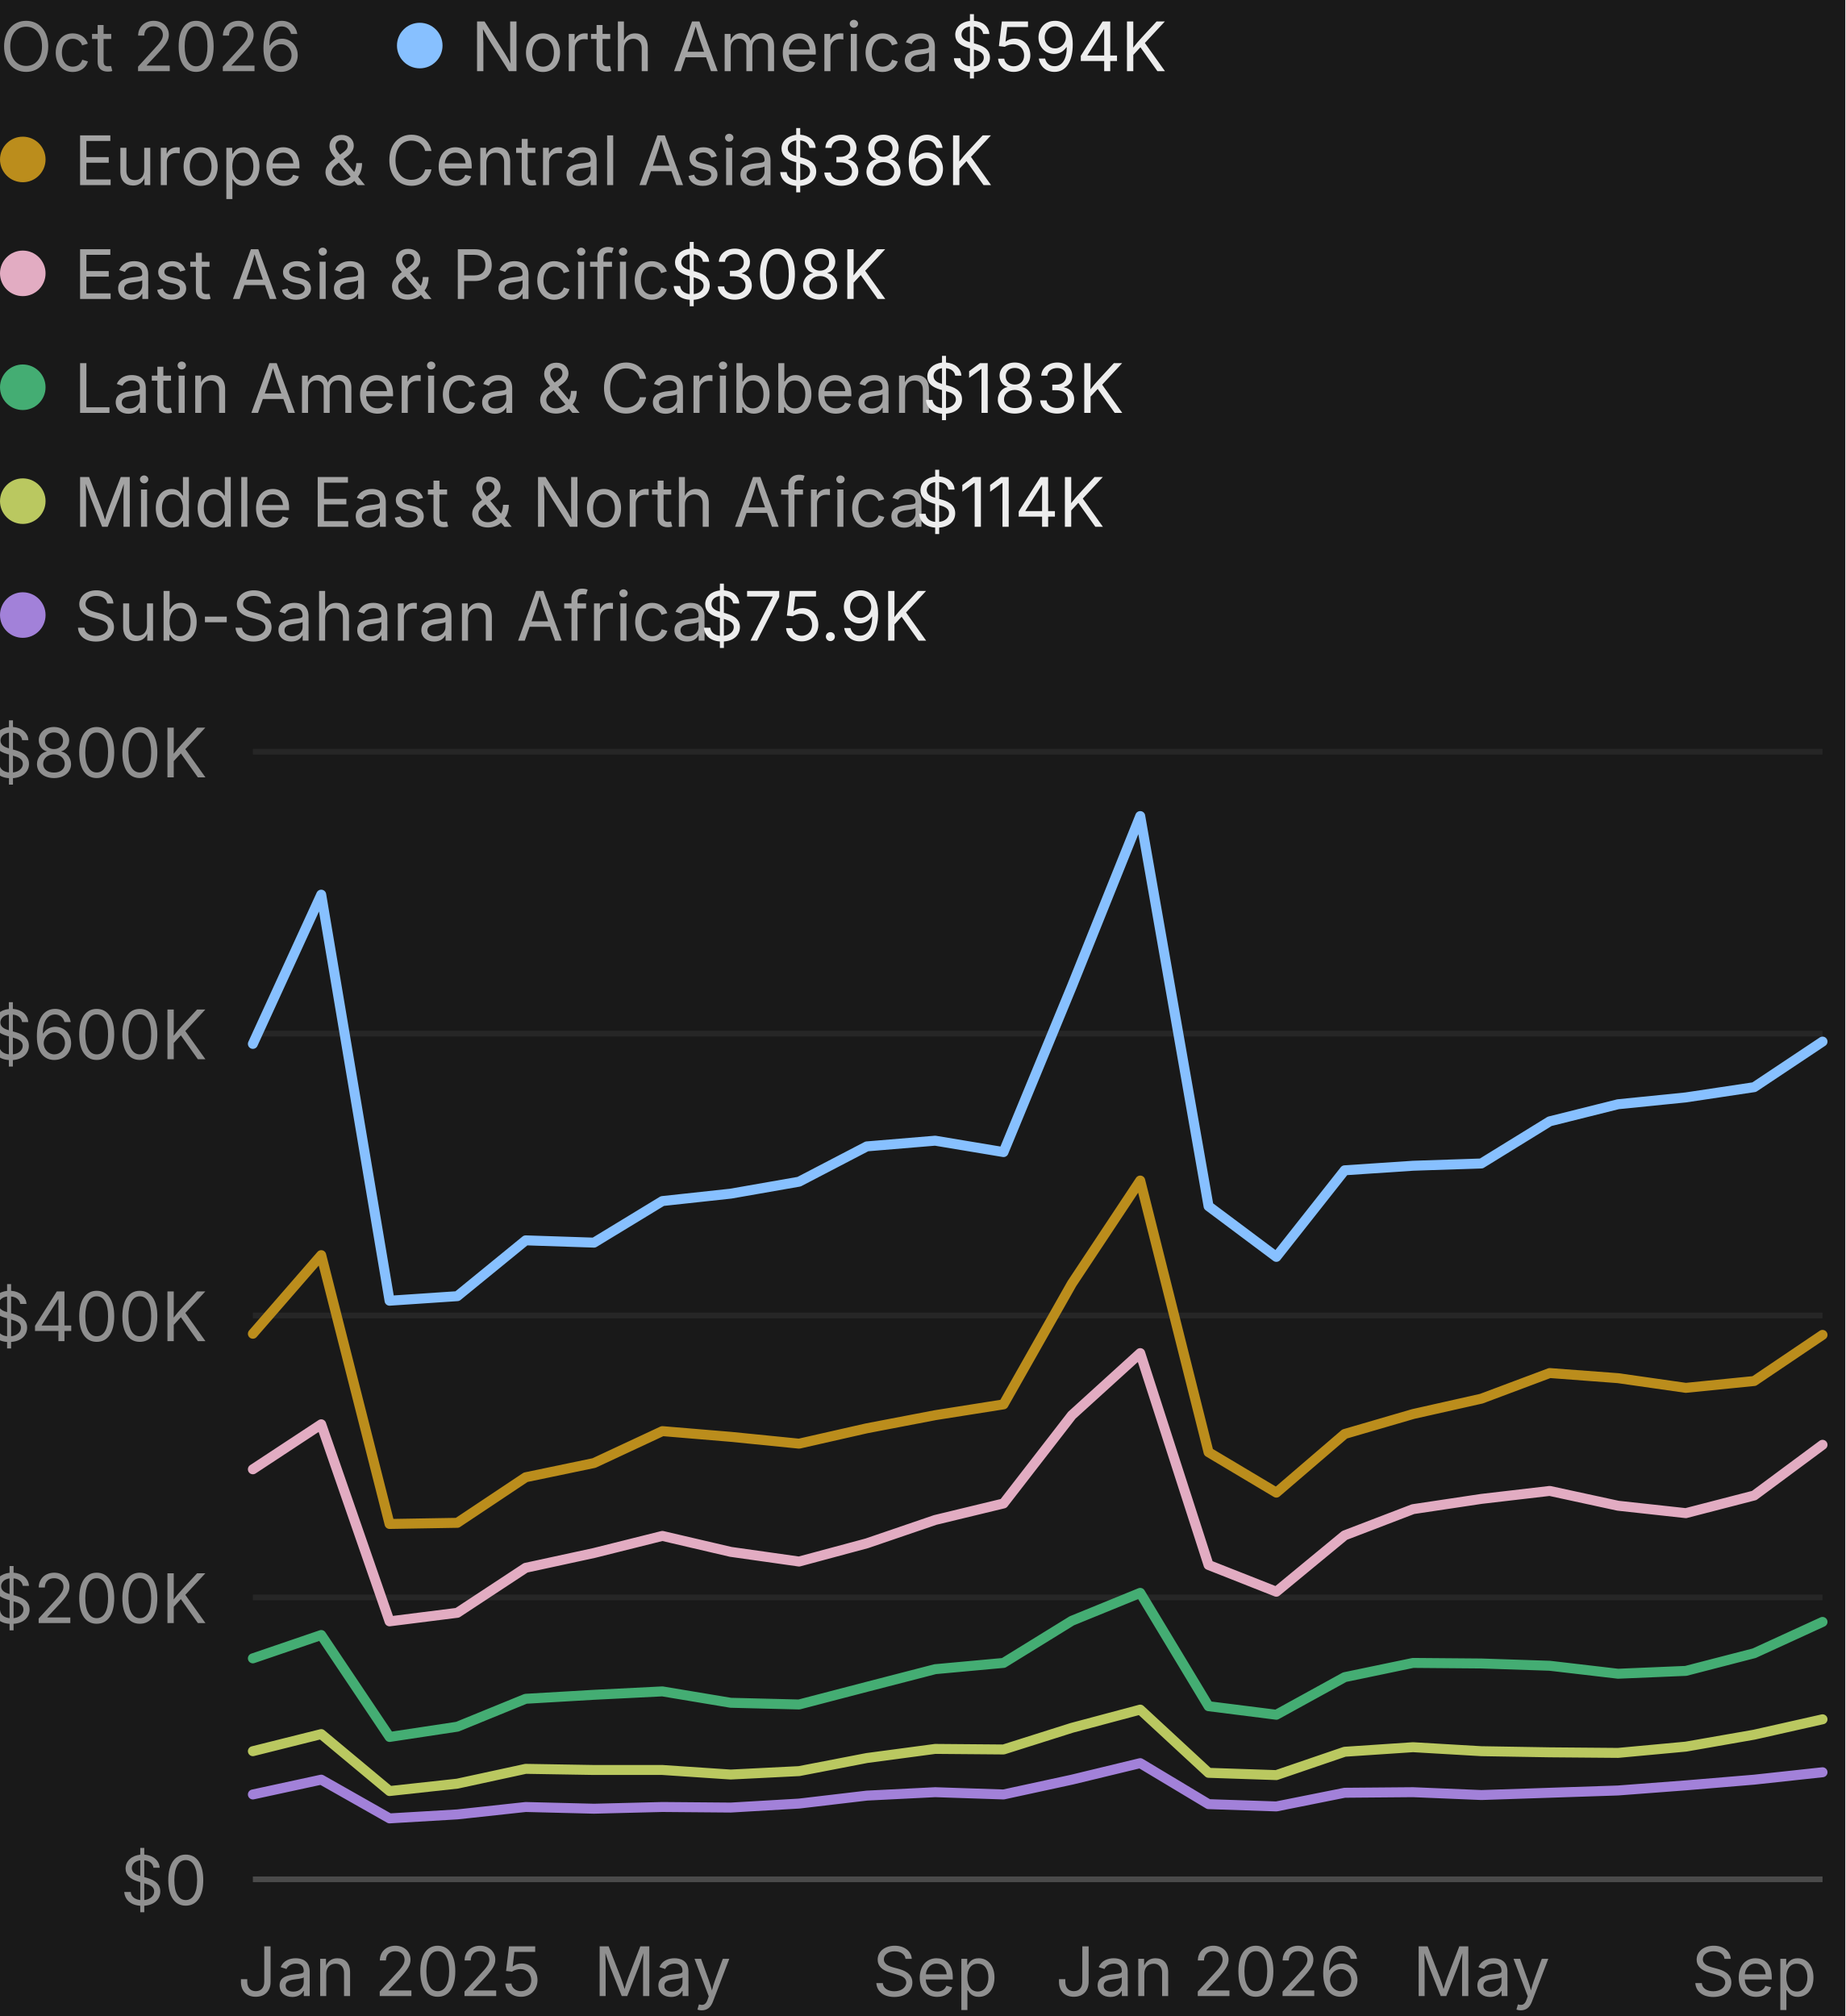
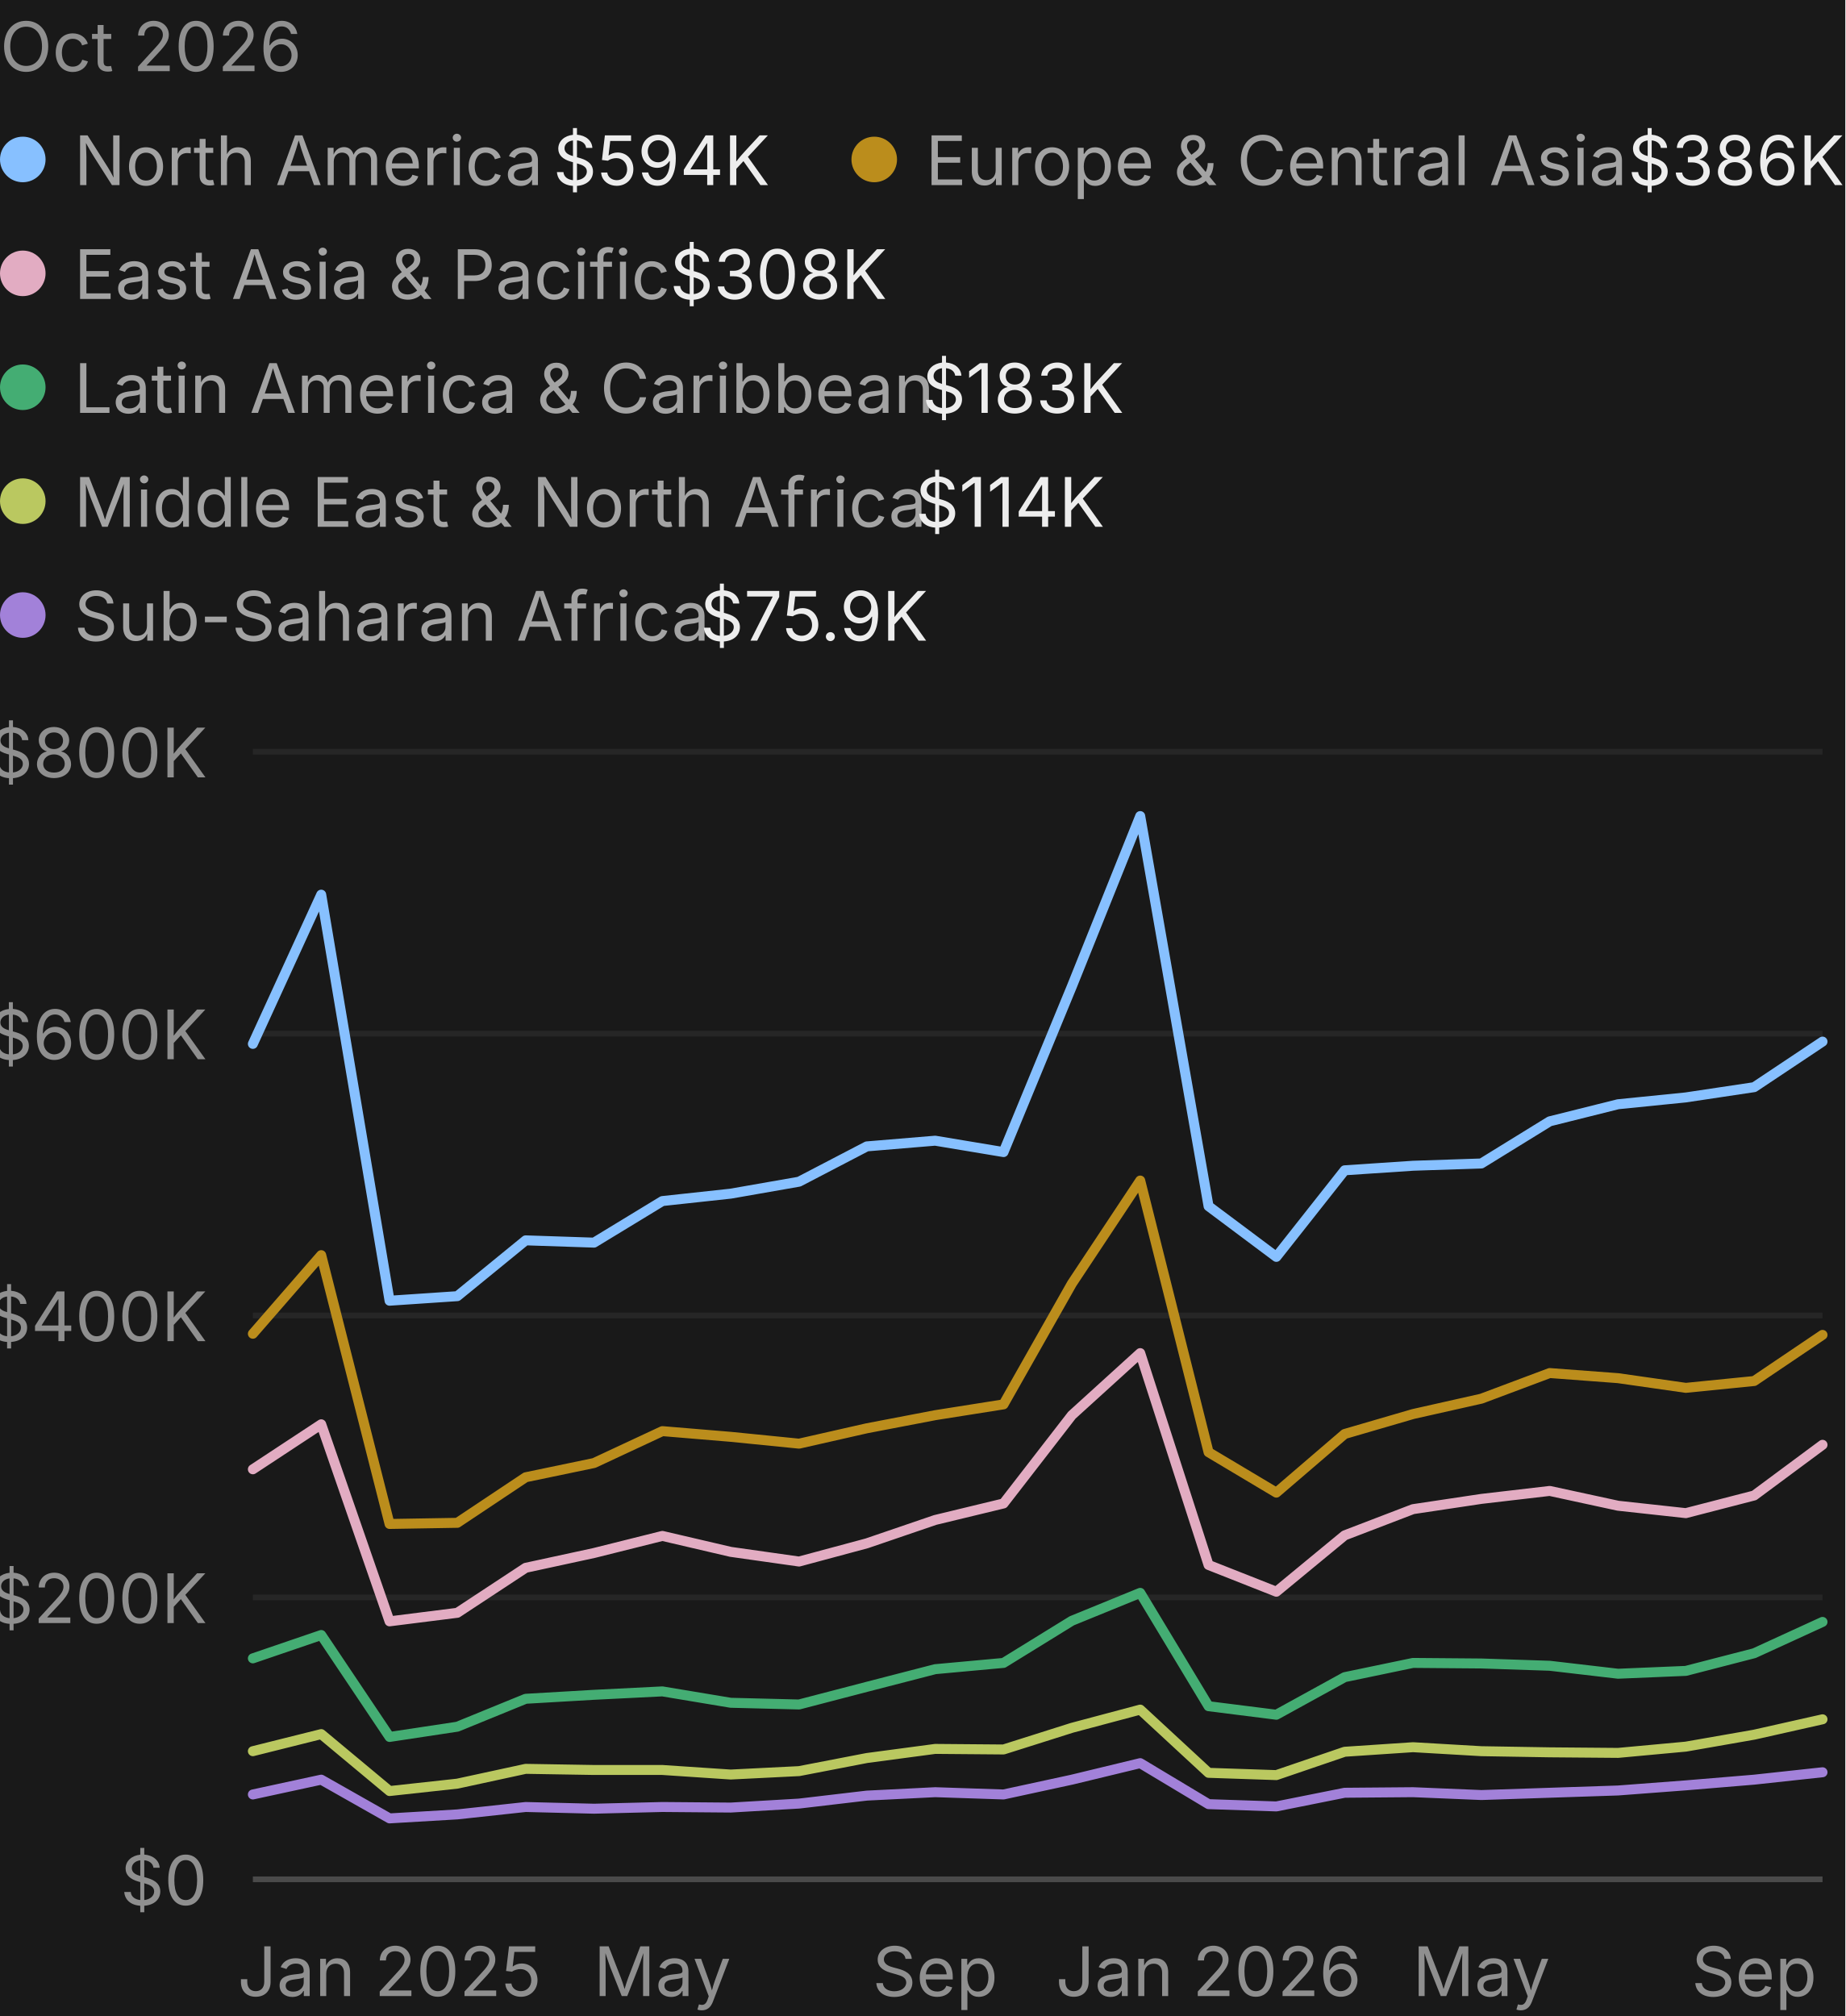
<svg xmlns="http://www.w3.org/2000/svg" font-family="IBM Plex Sans, system-ui, -apple-system, &quot;Segoe UI&quot;, sans-serif" width="324" height="354" viewBox="0 0 324 354" role="img" aria-label="North America still brings in the most revenue" data-hm-kind="line" data-hm-x="44.4,320,24" data-hm-y="0,800000,330,132" data-hm-plot="44.4,132,320,330" data-hm-readout="1">
  <rect width="324" height="354" fill="#191919" />
  <g class="hm-readout">
    <text x="0" y="12.5" font-size="12" class="hm-rh" fill="#8f8f8f">Oct 2026</text>
-     <circle cx="73.7" cy="8" r="4" fill="#87c0ff" />
-     <text x="82.7" y="12.5" font-size="12" fill="#a3a3a3">North America</text>
-     <text x="166.8" y="12.5" font-size="12" class="hm-rv hm-rv-0" fill="#ededed">$594K</text>
-     <circle cx="4" cy="28" r="4" fill="#bb8d1c" />
-     <text x="13" y="32.5" font-size="12" fill="#a3a3a3">Europe &amp; Central Asia</text>
-     <text x="136.3" y="32.5" font-size="12" class="hm-rv hm-rv-1" fill="#ededed">$386K</text>
+     <circle cx="4" cy="28" r="4" fill="#87c0ff" />
+     <text x="13" y="32.5" font-size="12" fill="#a3a3a3">North America</text>
+     <text x="97.1" y="32.5" font-size="12" class="hm-rv hm-rv-0" fill="#ededed">$594K</text>
+     <circle cx="153.5" cy="28" r="4" fill="#bb8d1c" />
+     <text x="162.5" y="32.5" font-size="12" fill="#a3a3a3">Europe &amp; Central Asia</text>
+     <text x="285.8" y="32.5" font-size="12" class="hm-rv hm-rv-1" fill="#ededed">$386K</text>
    <circle cx="4" cy="48" r="4" fill="#e2acc2" />
    <text x="13" y="52.5" font-size="12" fill="#a3a3a3">East Asia &amp; Pacific</text>
    <text x="117.6" y="52.5" font-size="12" class="hm-rv hm-rv-2" fill="#ededed">$308K</text>
    <circle cx="4" cy="68" r="4" fill="#44ad73" />
    <text x="13" y="72.5" font-size="12" fill="#a3a3a3">Latin America &amp; Caribbean</text>
    <text x="161.9" y="72.5" font-size="12" class="hm-rv hm-rv-3" fill="#ededed">$183K</text>
    <circle cx="4" cy="88" r="4" fill="#bac860" />
    <text x="13" y="92.5" font-size="12" fill="#a3a3a3">Middle East &amp; North Africa</text>
    <text x="160.7" y="92.5" font-size="12" class="hm-rv hm-rv-4" fill="#ededed">$114K</text>
    <circle cx="4" cy="108" r="4" fill="#a281d9" />
    <text x="13" y="112.5" font-size="12" fill="#a3a3a3">Sub-Saharan Africa</text>
    <text x="122.9" y="112.5" font-size="12" class="hm-rv hm-rv-5" fill="#ededed">$75.9K</text>
  </g>
  <line x1="44.4" y1="330" x2="320" y2="330" stroke="#4a4a4a" />
  <text x="36.4" y="334.5" font-size="12" text-anchor="end" fill="#8f8f8f">$0</text>
  <line x1="44.4" y1="280.5" x2="320" y2="280.5" stroke="#262626" />
  <text x="36.4" y="285" font-size="12" text-anchor="end" fill="#8f8f8f">$200K</text>
  <line x1="44.4" y1="231" x2="320" y2="231" stroke="#262626" />
  <text x="36.4" y="235.5" font-size="12" text-anchor="end" fill="#8f8f8f">$400K</text>
  <line x1="44.4" y1="181.5" x2="320" y2="181.5" stroke="#262626" />
  <text x="36.4" y="186" font-size="12" text-anchor="end" fill="#8f8f8f">$600K</text>
  <line x1="44.4" y1="132" x2="320" y2="132" stroke="#262626" />
  <text x="36.4" y="136.5" font-size="12" text-anchor="end" fill="#8f8f8f">$800K</text>
  <path d="M44.4,315.1L56.4,312.5L68.4,319.3L80.3,318.6L92.3,317.3L104.3,317.6L116.3,317.3L128.3,317.4L140.3,316.7L152.2,315.3L164.2,314.7L176.2,315.1L188.2,312.5L200.2,309.6L212.2,316.8L224.1,317.2L236.1,314.8L248.1,314.7L260.1,315.2L272.1,314.8L284.1,314.4L296,313.5L308,312.5L320,311.2" fill="none" stroke="#a281d9" stroke-width="1.75" stroke-linejoin="round" stroke-linecap="round" />
  <path d="M44.4,307.5L56.4,304.5L68.4,314.5L80.3,313.2L92.3,310.6L104.3,310.8L116.3,310.8L128.3,311.6L140.3,311L152.2,308.7L164.2,307.1L176.2,307.2L188.2,303.4L200.2,300.2L212.2,311.3L224.1,311.7L236.1,307.6L248.1,306.8L260.1,307.5L272.1,307.7L284.1,307.8L296,306.7L308,304.6L320,301.9" fill="none" stroke="#bac860" stroke-width="1.75" stroke-linejoin="round" stroke-linecap="round" />
  <path d="M44.4,291.2L56.4,287.1L68.4,305L80.3,303.2L92.3,298.3L104.3,297.6L116.3,297L128.3,299L140.3,299.3L152.2,296.2L164.2,293.1L176.2,292L188.2,284.6L200.2,279.7L212.2,299.6L224.1,301.1L236.1,294.5L248.1,292L260.1,292.1L272.1,292.5L284.1,293.9L296,293.4L308,290.3L320,284.8" fill="none" stroke="#44ad73" stroke-width="1.75" stroke-linejoin="round" stroke-linecap="round" />
  <path d="M44.4,258L56.4,250.1L68.4,284.7L80.3,283.2L92.3,275.3L104.3,272.7L116.3,269.7L128.3,272.5L140.3,274.2L152.2,271L164.2,266.9L176.2,264L188.2,248.5L200.2,237.6L212.2,274.8L224.1,279.5L236.1,269.6L248.1,265L260.1,263.2L272.1,261.8L284.1,264.4L296,265.7L308,262.6L320,253.7" fill="none" stroke="#e2acc2" stroke-width="1.75" stroke-linejoin="round" stroke-linecap="round" />
  <path d="M44.4,234.2L56.4,220.4L68.4,267.6L80.3,267.4L92.3,259.4L104.3,256.9L116.3,251.3L128.3,252.3L140.3,253.5L152.2,250.8L164.2,248.5L176.2,246.6L188.2,225.4L200.2,207.3L212.2,255L224.1,262.1L236.1,251.8L248.1,248.3L260.1,245.6L272.1,241.1L284.1,242L296,243.7L308,242.5L320,234.4" fill="none" stroke="#bb8d1c" stroke-width="1.75" stroke-linejoin="round" stroke-linecap="round" />
  <path d="M44.4,183.3L56.4,157.1L68.4,228.4L80.3,227.6L92.3,217.8L104.3,218.2L116.3,210.9L128.3,209.6L140.3,207.5L152.2,201.3L164.2,200.3L176.2,202.3L188.2,173.2L200.2,143.3L212.2,211.8L224.1,220.7L236.1,205.5L248.1,204.7L260.1,204.3L272.1,196.9L284.1,193.9L296,192.7L308,190.9L320,182.9" fill="none" stroke="#87c0ff" stroke-width="1.75" stroke-linejoin="round" stroke-linecap="round" />
  <text x="68.4" y="350.5" font-size="12" text-anchor="middle" fill="#8f8f8f">Jan 2025</text>
  <text x="116.3" y="350.5" font-size="12" text-anchor="middle" fill="#8f8f8f">May</text>
  <text x="164.2" y="350.5" font-size="12" text-anchor="middle" fill="#8f8f8f">Sep</text>
  <text x="212.2" y="350.5" font-size="12" text-anchor="middle" fill="#8f8f8f">Jan 2026</text>
  <text x="260.1" y="350.5" font-size="12" text-anchor="middle" fill="#8f8f8f">May</text>
  <text x="308" y="350.5" font-size="12" text-anchor="middle" fill="#8f8f8f">Sep</text>
</svg>
